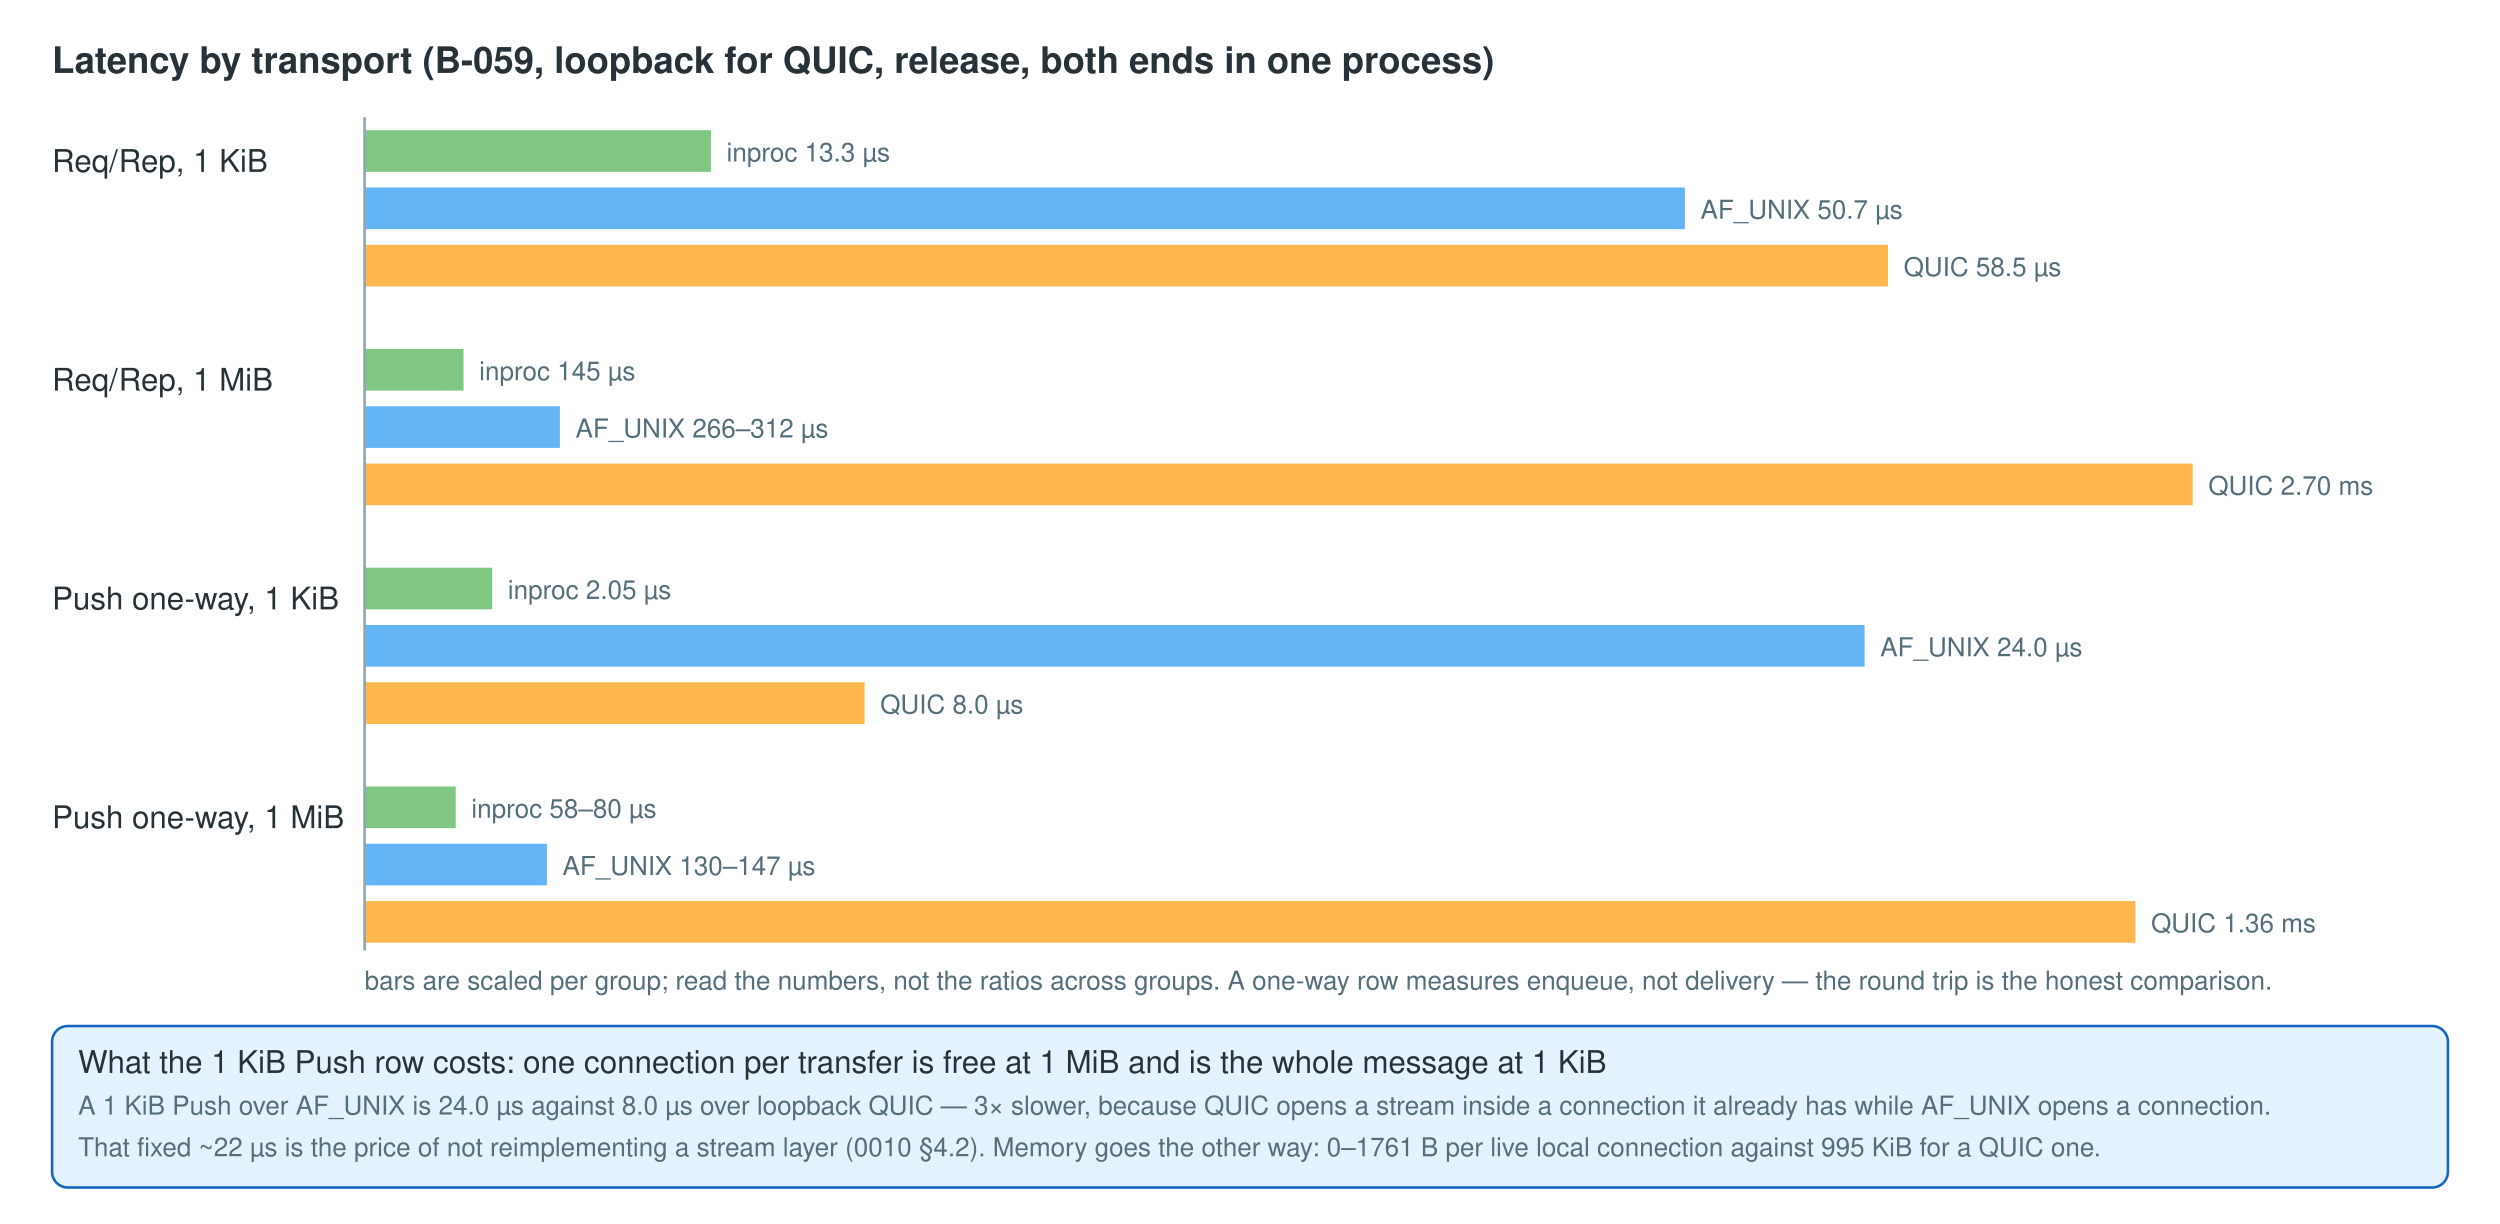
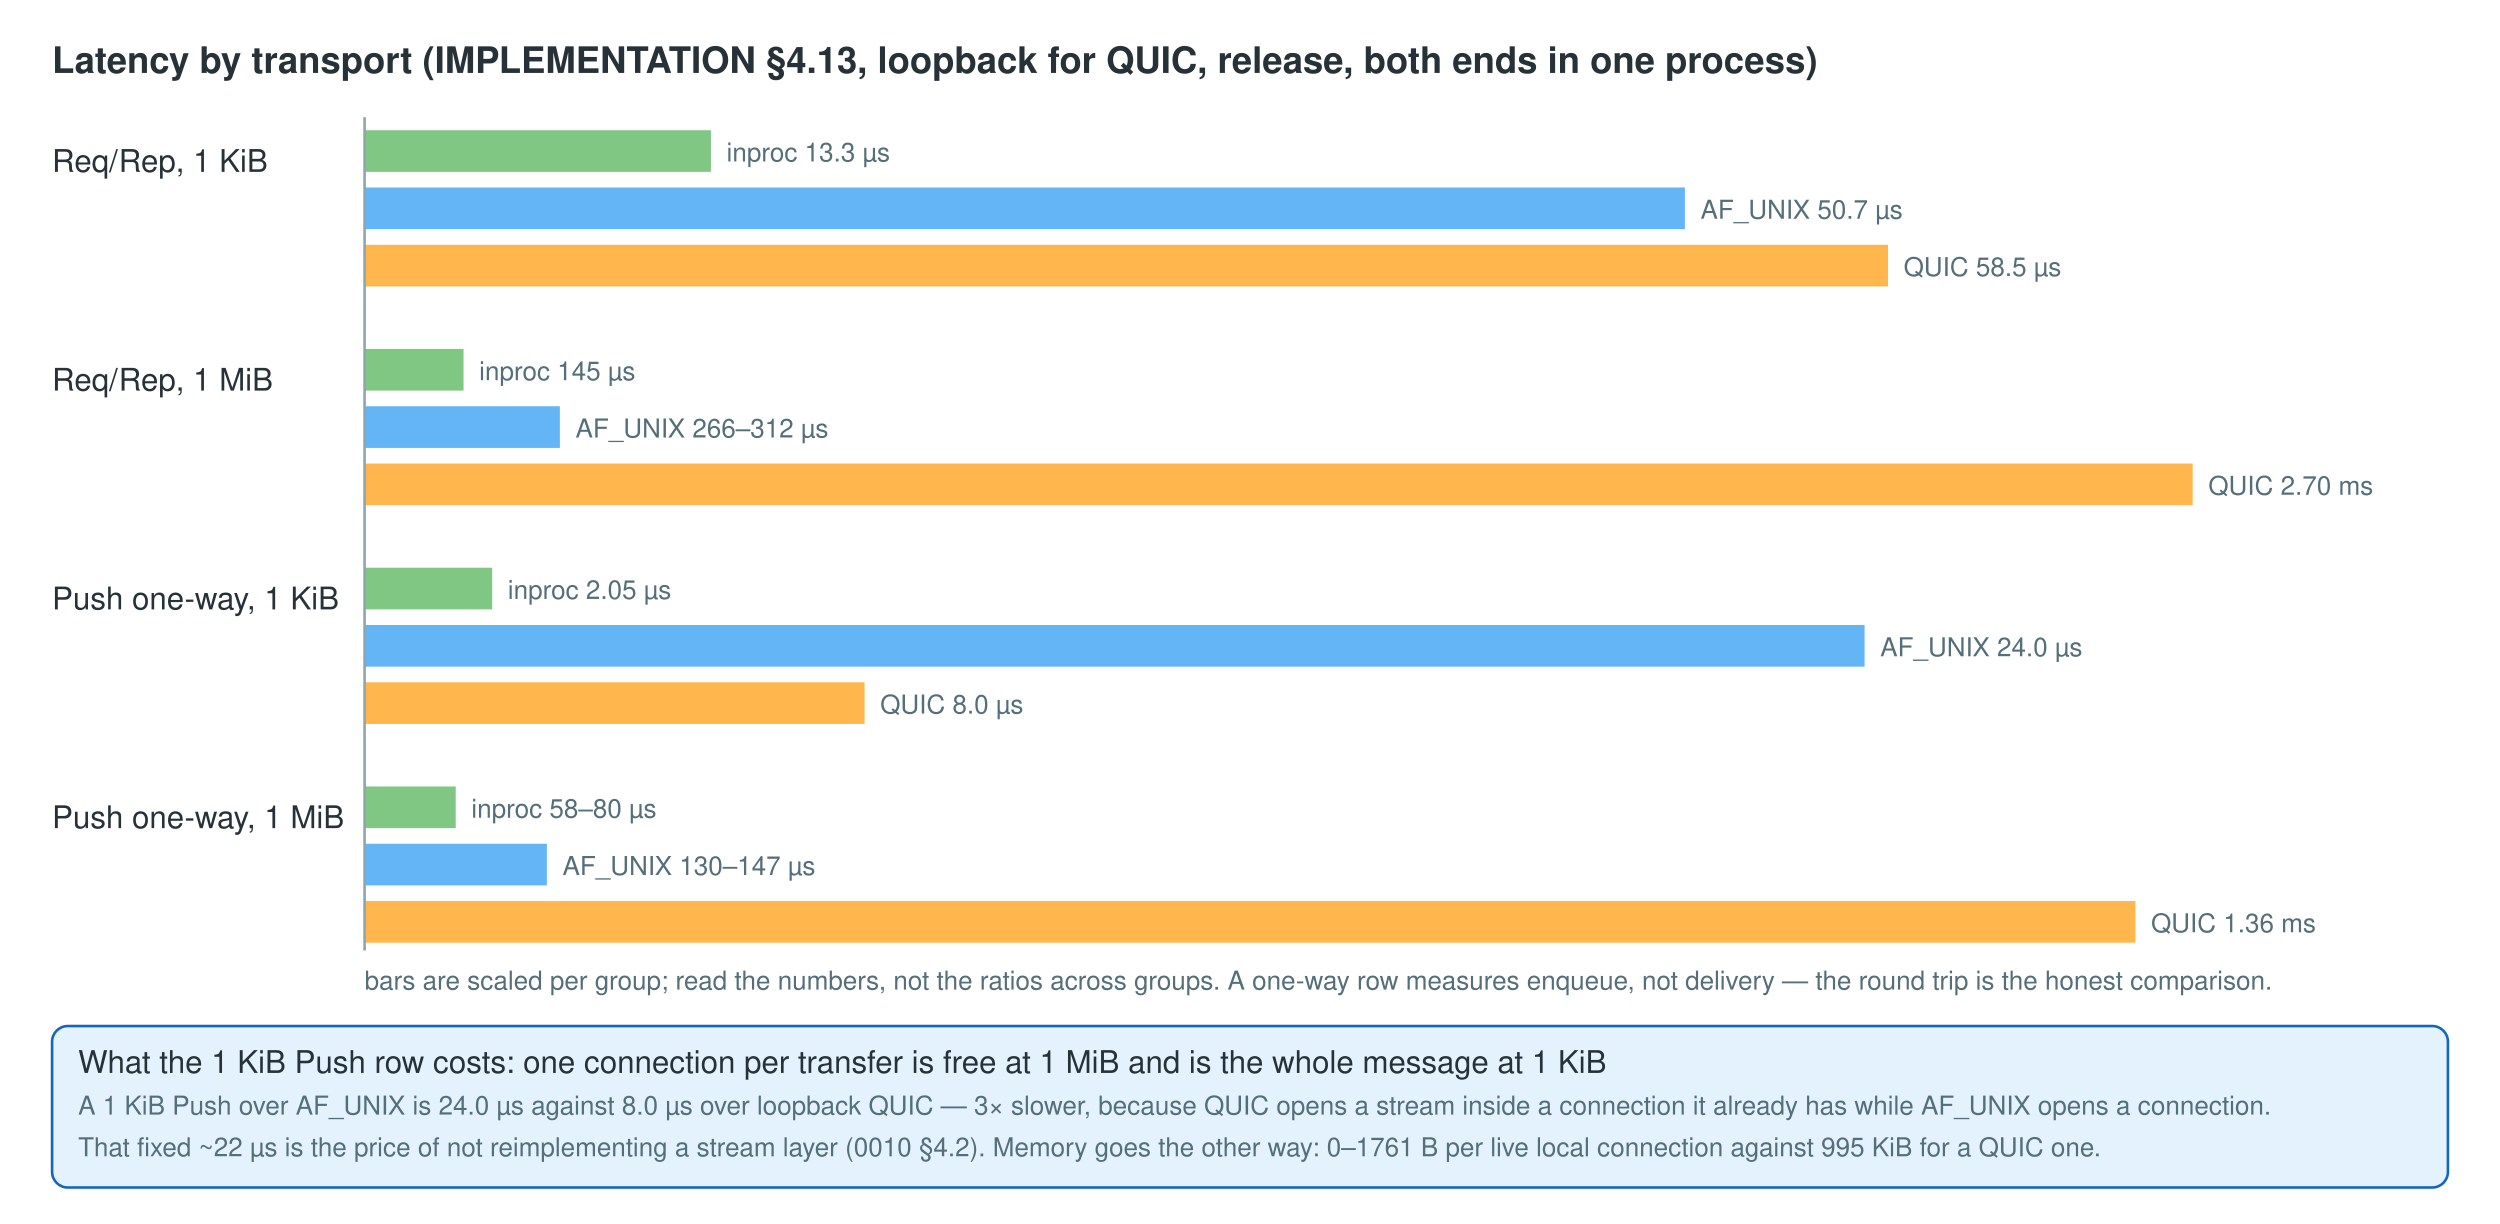
<svg xmlns="http://www.w3.org/2000/svg" width="960" height="470" viewBox="0 0 960 470" font-family="Helvetica, Arial, sans-serif" font-size="12">
  <defs>
    <style>
      .inproc { fill:#81c784; }
      .unix   { fill:#64b5f6; }
      .quic   { fill:#ffb74d; }
      .lbl    { fill:#263238; }
      .sub    { fill:#546e7a; font-size:10px; }
      .title  { fill:#263238; font-size:14px; font-weight:bold; }
      .axis   { stroke:#90a4ae; }
    </style>
  </defs>
-   <text x="20" y="28" class="title">Latency by transport (B-059, loopback for QUIC, release, both ends in one process)</text>
+   <text x="20" y="28" class="title">Latency by transport (IMPLEMENTATION §4.13, loopback for QUIC, release, both ends in one process)</text>
  <text x="20" y="66" class="lbl">Req/Rep, 1 KiB</text>
  <g transform="translate(140,50)">
    <rect x="0" y="0" width="133" height="16" class="inproc" />
    <text x="139" y="12" class="sub">inproc 13.3 µs</text>
    <rect x="0" y="22" width="507" height="16" class="unix" />
    <text x="513" y="34" class="sub">AF_UNIX 50.7 µs</text>
    <rect x="0" y="44" width="585" height="16" class="quic" />
    <text x="591" y="56" class="sub">QUIC 58.5 µs</text>
  </g>
  <text x="20" y="150" class="lbl">Req/Rep, 1 MiB</text>
  <g transform="translate(140,134)">
    <rect x="0" y="0" width="38" height="16" class="inproc" />
    <text x="44" y="12" class="sub">inproc 145 µs</text>
    <rect x="0" y="22" width="75" height="16" class="unix" />
    <text x="81" y="34" class="sub">AF_UNIX 266–312 µs</text>
    <rect x="0" y="44" width="702" height="16" class="quic" />
    <text x="708" y="56" class="sub">QUIC 2.70 ms</text>
  </g>
  <text x="20" y="234" class="lbl">Push one-way, 1 KiB</text>
  <g transform="translate(140,218)">
    <rect x="0" y="0" width="49" height="16" class="inproc" />
    <text x="55" y="12" class="sub">inproc 2.05 µs</text>
    <rect x="0" y="22" width="576" height="16" class="unix" />
    <text x="582" y="34" class="sub">AF_UNIX 24.0 µs</text>
    <rect x="0" y="44" width="192" height="16" class="quic" />
    <text x="198" y="56" class="sub">QUIC 8.0 µs</text>
  </g>
  <text x="20" y="318" class="lbl">Push one-way, 1 MiB</text>
  <g transform="translate(140,302)">
    <rect x="0" y="0" width="35" height="16" class="inproc" />
    <text x="41" y="12" class="sub">inproc 58–80 µs</text>
    <rect x="0" y="22" width="70" height="16" class="unix" />
    <text x="76" y="34" class="sub">AF_UNIX 130–147 µs</text>
    <rect x="0" y="44" width="680" height="16" class="quic" />
    <text x="686" y="56" class="sub">QUIC 1.36 ms</text>
  </g>
  <line x1="140" y1="45" x2="140" y2="365" class="axis" />
  <text x="140" y="380" class="sub">bars are scaled per group; read the numbers, not the ratios across groups. A one-way row measures enqueue, not delivery — the round trip is the honest comparison.</text>
  <rect x="20" y="394" width="920" height="62" rx="6" fill="#e3f2fd" stroke="#1565c0" />
  <text x="30" y="412" class="lbl">What the 1 KiB Push row costs: one connection per transfer is free at 1 MiB and is the whole message at 1 KiB</text>
  <text x="30" y="428" class="sub">A 1 KiB Push over AF_UNIX is 24.0 µs against 8.0 µs over loopback QUIC — 3× slower, because QUIC opens a stream inside a connection it already has while AF_UNIX opens a connection.</text>
  <text x="30" y="444" class="sub">That fixed ~22 µs is the price of not reimplementing a stream layer (0010 §4.2). Memory goes the other way: 0–1761 B per live local connection against 995 KiB for a QUIC one.</text>
</svg>
